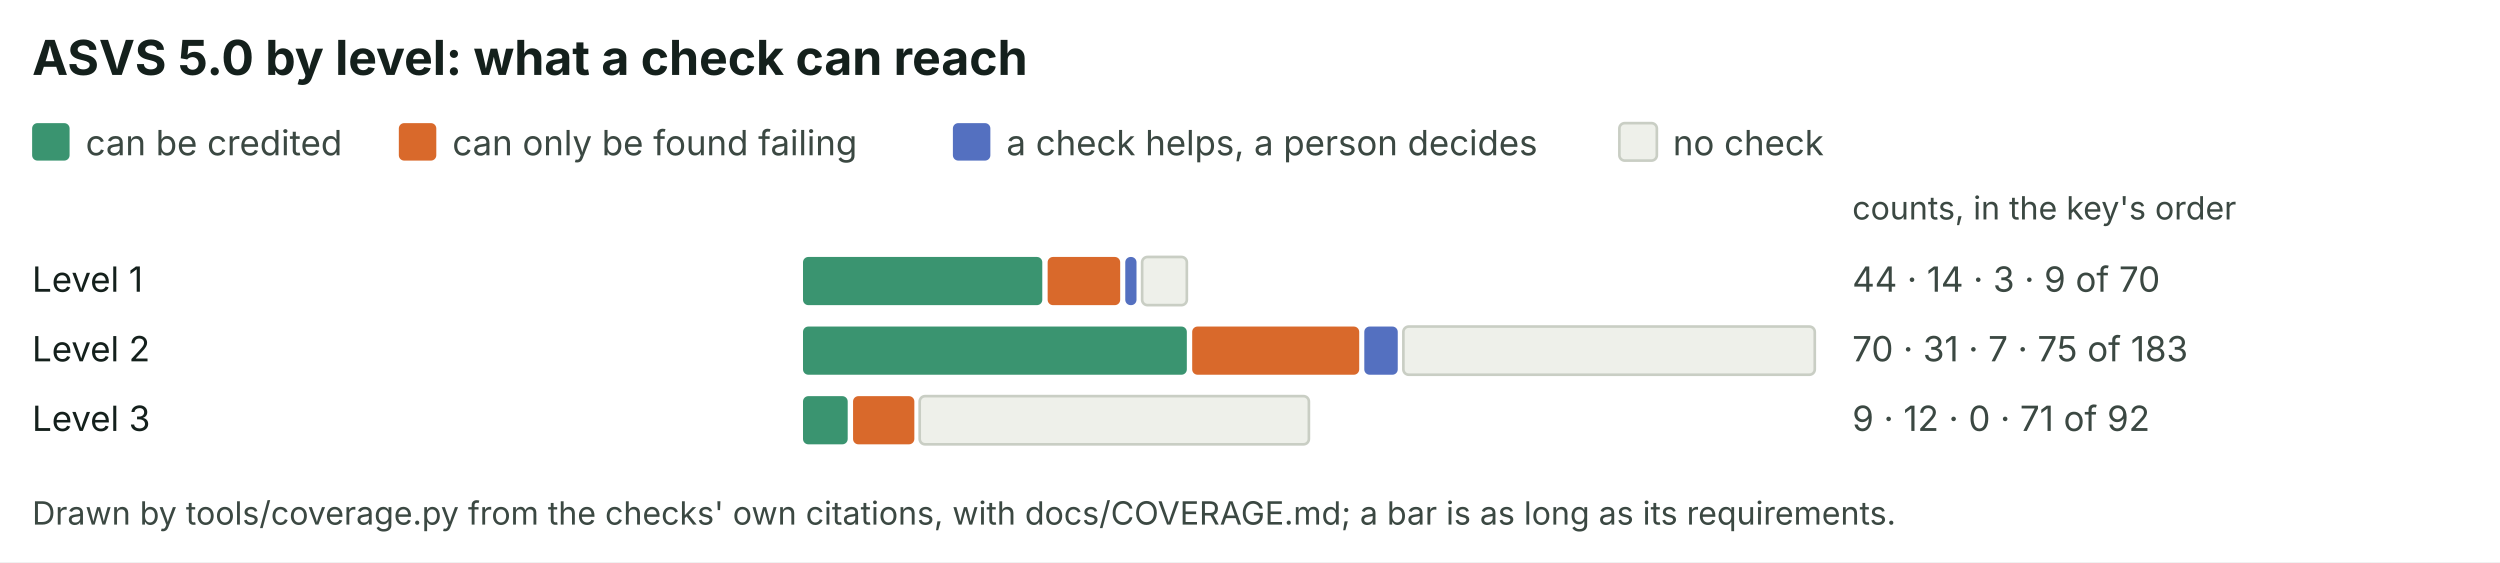
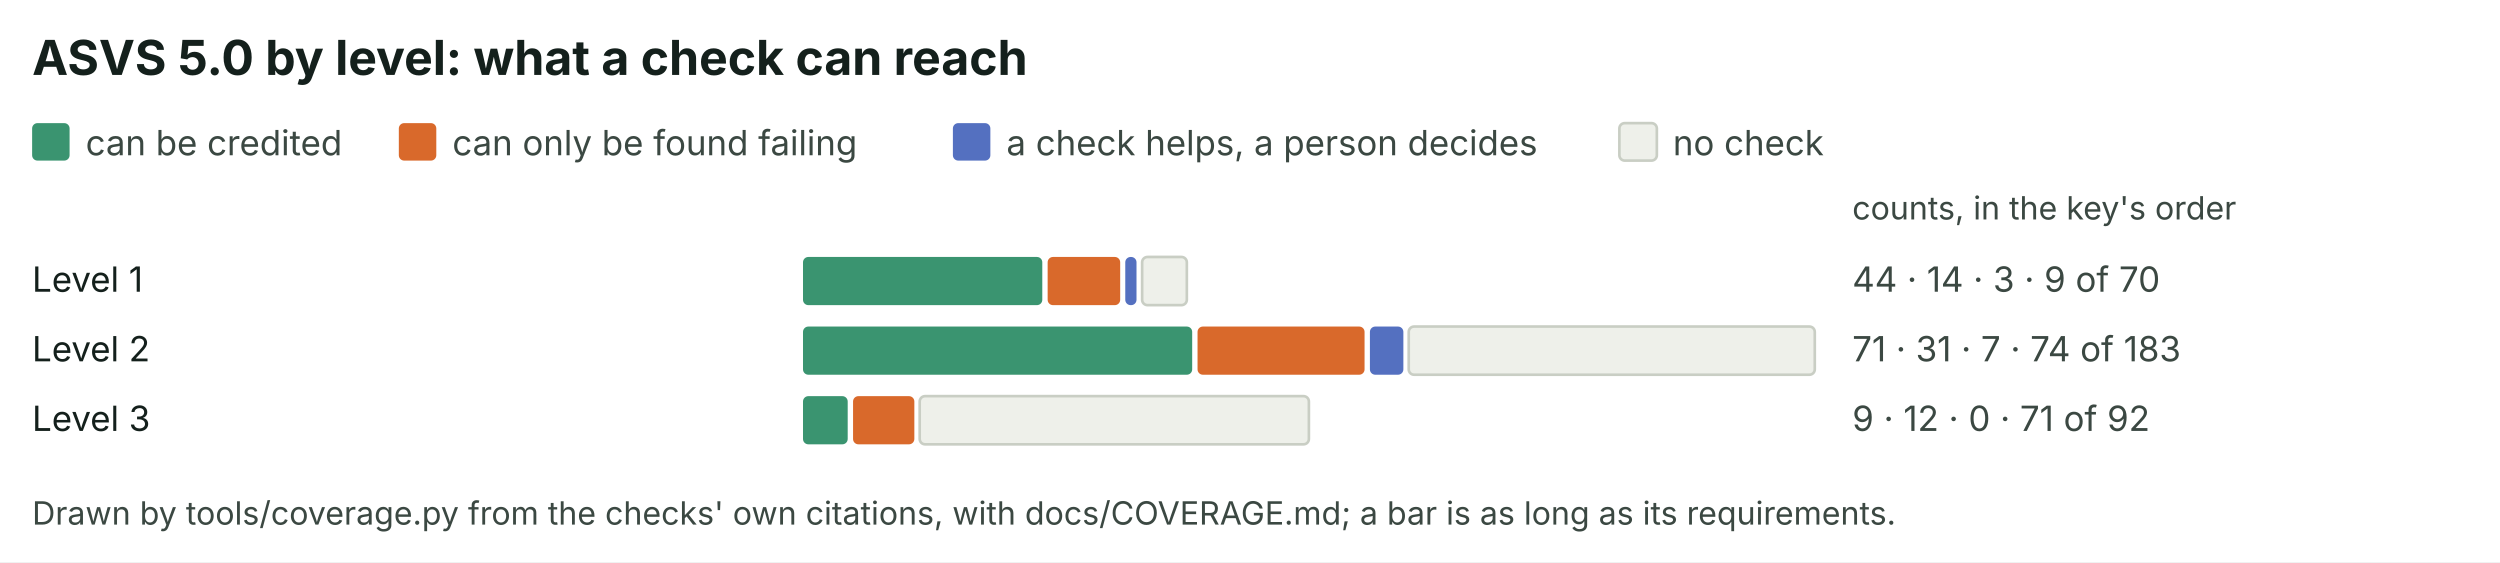
<svg xmlns="http://www.w3.org/2000/svg" viewBox="0 0 934 210" width="934" height="210" role="img" aria-labelledby="t d" font-family="Atkinson Hyperlegible, -apple-system, Segoe UI, sans-serif">
  <style>.bg{fill:#FFFFFF}.ink{fill:#14201C}.soft{fill:#3B4842}.none{fill:#EEF0EA;stroke:#C9CEC4}@media (prefers-color-scheme: dark){.bg{fill:#14201C}.ink{fill:#F3F4EF}.soft{fill:#C9CEC4}.none{fill:#182A23;stroke:#3B4842}}</style>
  <rect class="bg" width="934" height="210" />
  <text class="ink" x="12" y="28" font-size="18" font-weight="700">ASVS 5.0 by level: what a check can reach</text>
  <rect fill="#3A9470" x="12" y="46" width="14" height="14" rx="2" />
  <text class="soft" x="32" y="58" font-size="13">can be credited</text>
  <rect fill="#D9692B" x="149" y="46" width="14" height="14" rx="2" />
  <text class="soft" x="169" y="58" font-size="13">can only be found failing</text>
  <rect fill="#5470C0" x="356" y="46" width="14" height="14" rx="2" />
  <text class="soft" x="376" y="58" font-size="13">a check helps, a person decides</text>
  <rect class="none" x="605" y="46" width="14" height="14" rx="2" />
  <text class="soft" x="625" y="58" font-size="13">no check</text>
  <text class="soft" x="692" y="82" font-size="12">counts, in the key's order</text>
  <text class="ink" x="12" y="109" font-size="13">Level 1</text>
  <rect fill="#3A9470" x="300.0" y="96" width="89.4" height="18" rx="2" />
  <rect fill="#D9692B" x="391.4" y="96" width="27.1" height="18" rx="2" />
  <rect fill="#5470C0" x="420.4" y="96" width="4.2" height="18" rx="2" />
  <rect class="none" x="426.7" y="96" width="16.7" height="18" rx="2" />
  <text class="soft" x="692" y="109" font-size="13">44 · 14 · 3 · 9  of 70</text>
  <text class="ink" x="12" y="135" font-size="13">Level 2</text>
-   <rect fill="#3A9470" x="300.0" y="122" width="143.4" height="18" rx="2" />
-   <rect fill="#D9692B" x="445.4" y="122" width="62.4" height="18" rx="2" />
-   <rect fill="#5470C0" x="509.7" y="122" width="12.5" height="18" rx="2" />
-   <rect class="none" x="524.3" y="122" width="153.7" height="18" rx="2" />
-   <text class="soft" x="692" y="135" font-size="13">70 · 31 · 7 · 75  of 183</text>
+   <rect fill="#3A9470" x="300.0" y="122" width="145.4" height="18" rx="2" />
+   <rect fill="#D9692B" x="447.4" y="122" width="62.4" height="18" rx="2" />
+   <rect fill="#5470C0" x="511.8" y="122" width="12.5" height="18" rx="2" />
+   <rect class="none" x="526.3" y="122" width="151.7" height="18" rx="2" />
+   <text class="soft" x="692" y="135" font-size="13">71 · 31 · 7 · 74  of 183</text>
  <text class="ink" x="12" y="161" font-size="13">Level 3</text>
  <rect fill="#3A9470" x="300.0" y="148" width="16.7" height="18" rx="2" />
  <rect fill="#D9692B" x="318.7" y="148" width="22.9" height="18" rx="2" />
  <rect class="none" x="343.6" y="148" width="145.4" height="18" rx="2" />
  <text class="soft" x="692" y="161" font-size="13">9 · 12 · 0 · 71  of 92</text>
  <text class="soft" x="12" y="196" font-size="12">Drawn by tools/coverage.py from the checks' own citations, with docs/COVERAGE.md; a bar is as long as its requirements.</text>
</svg>
